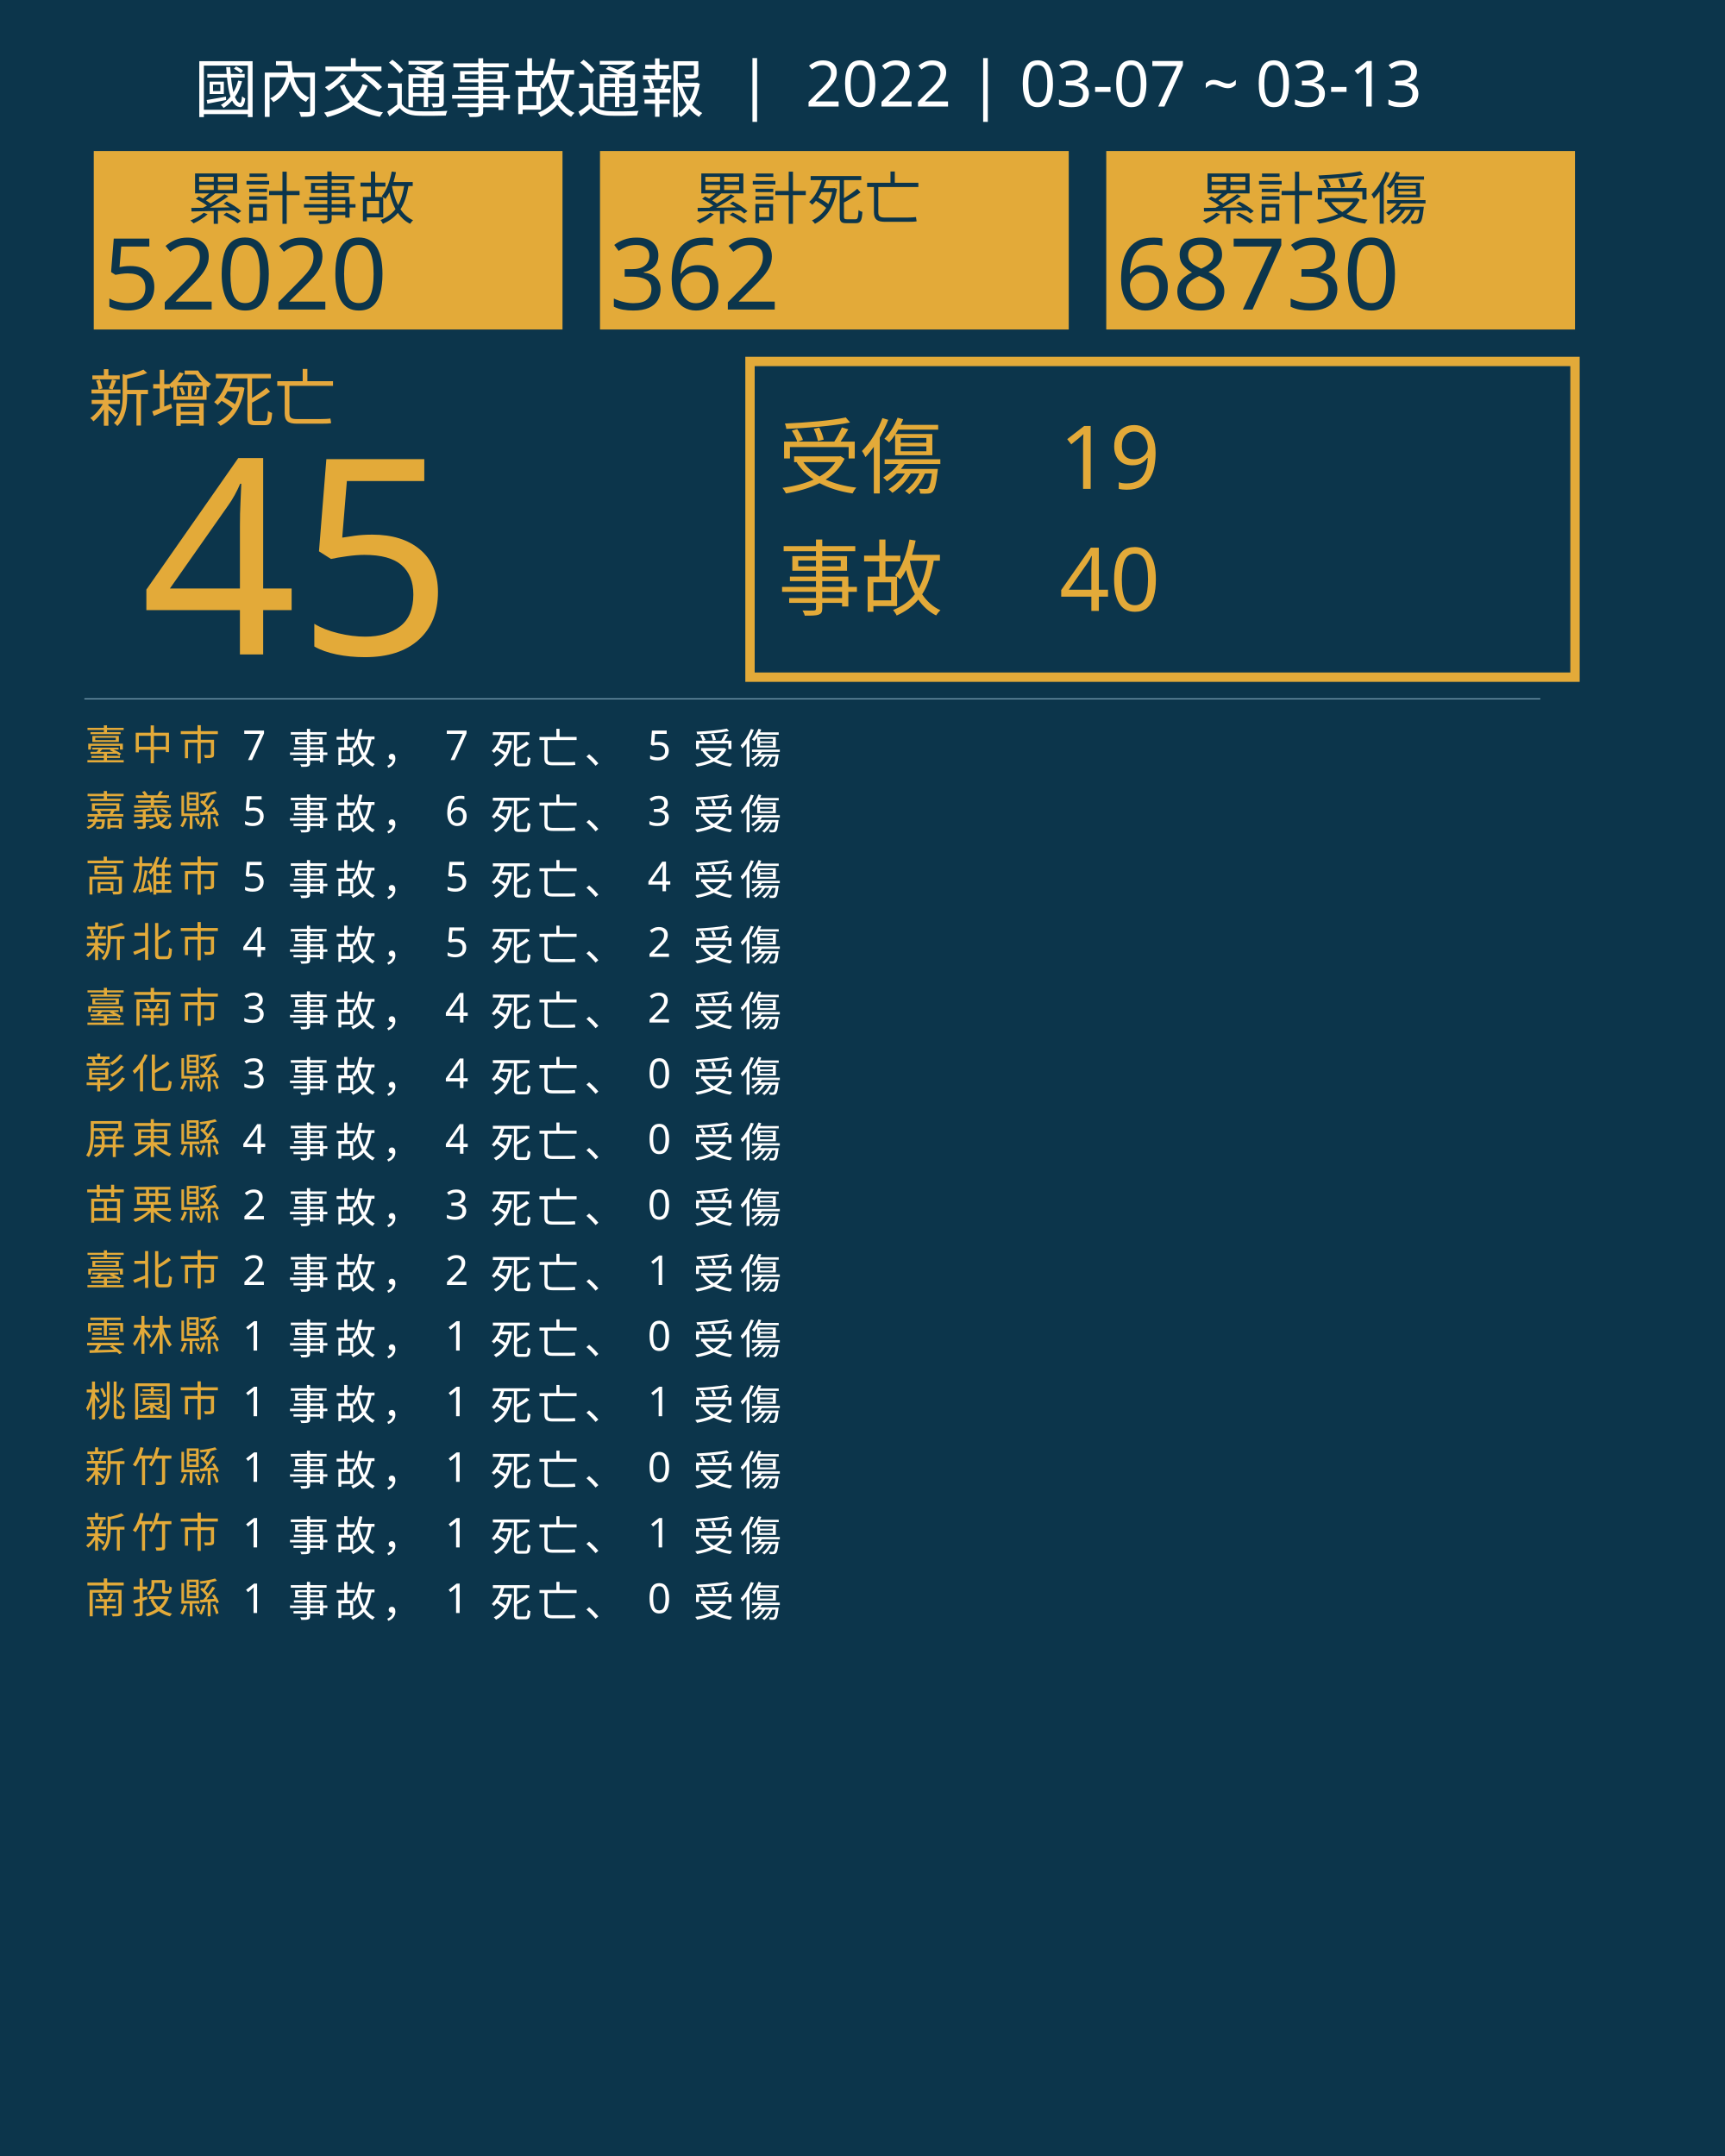
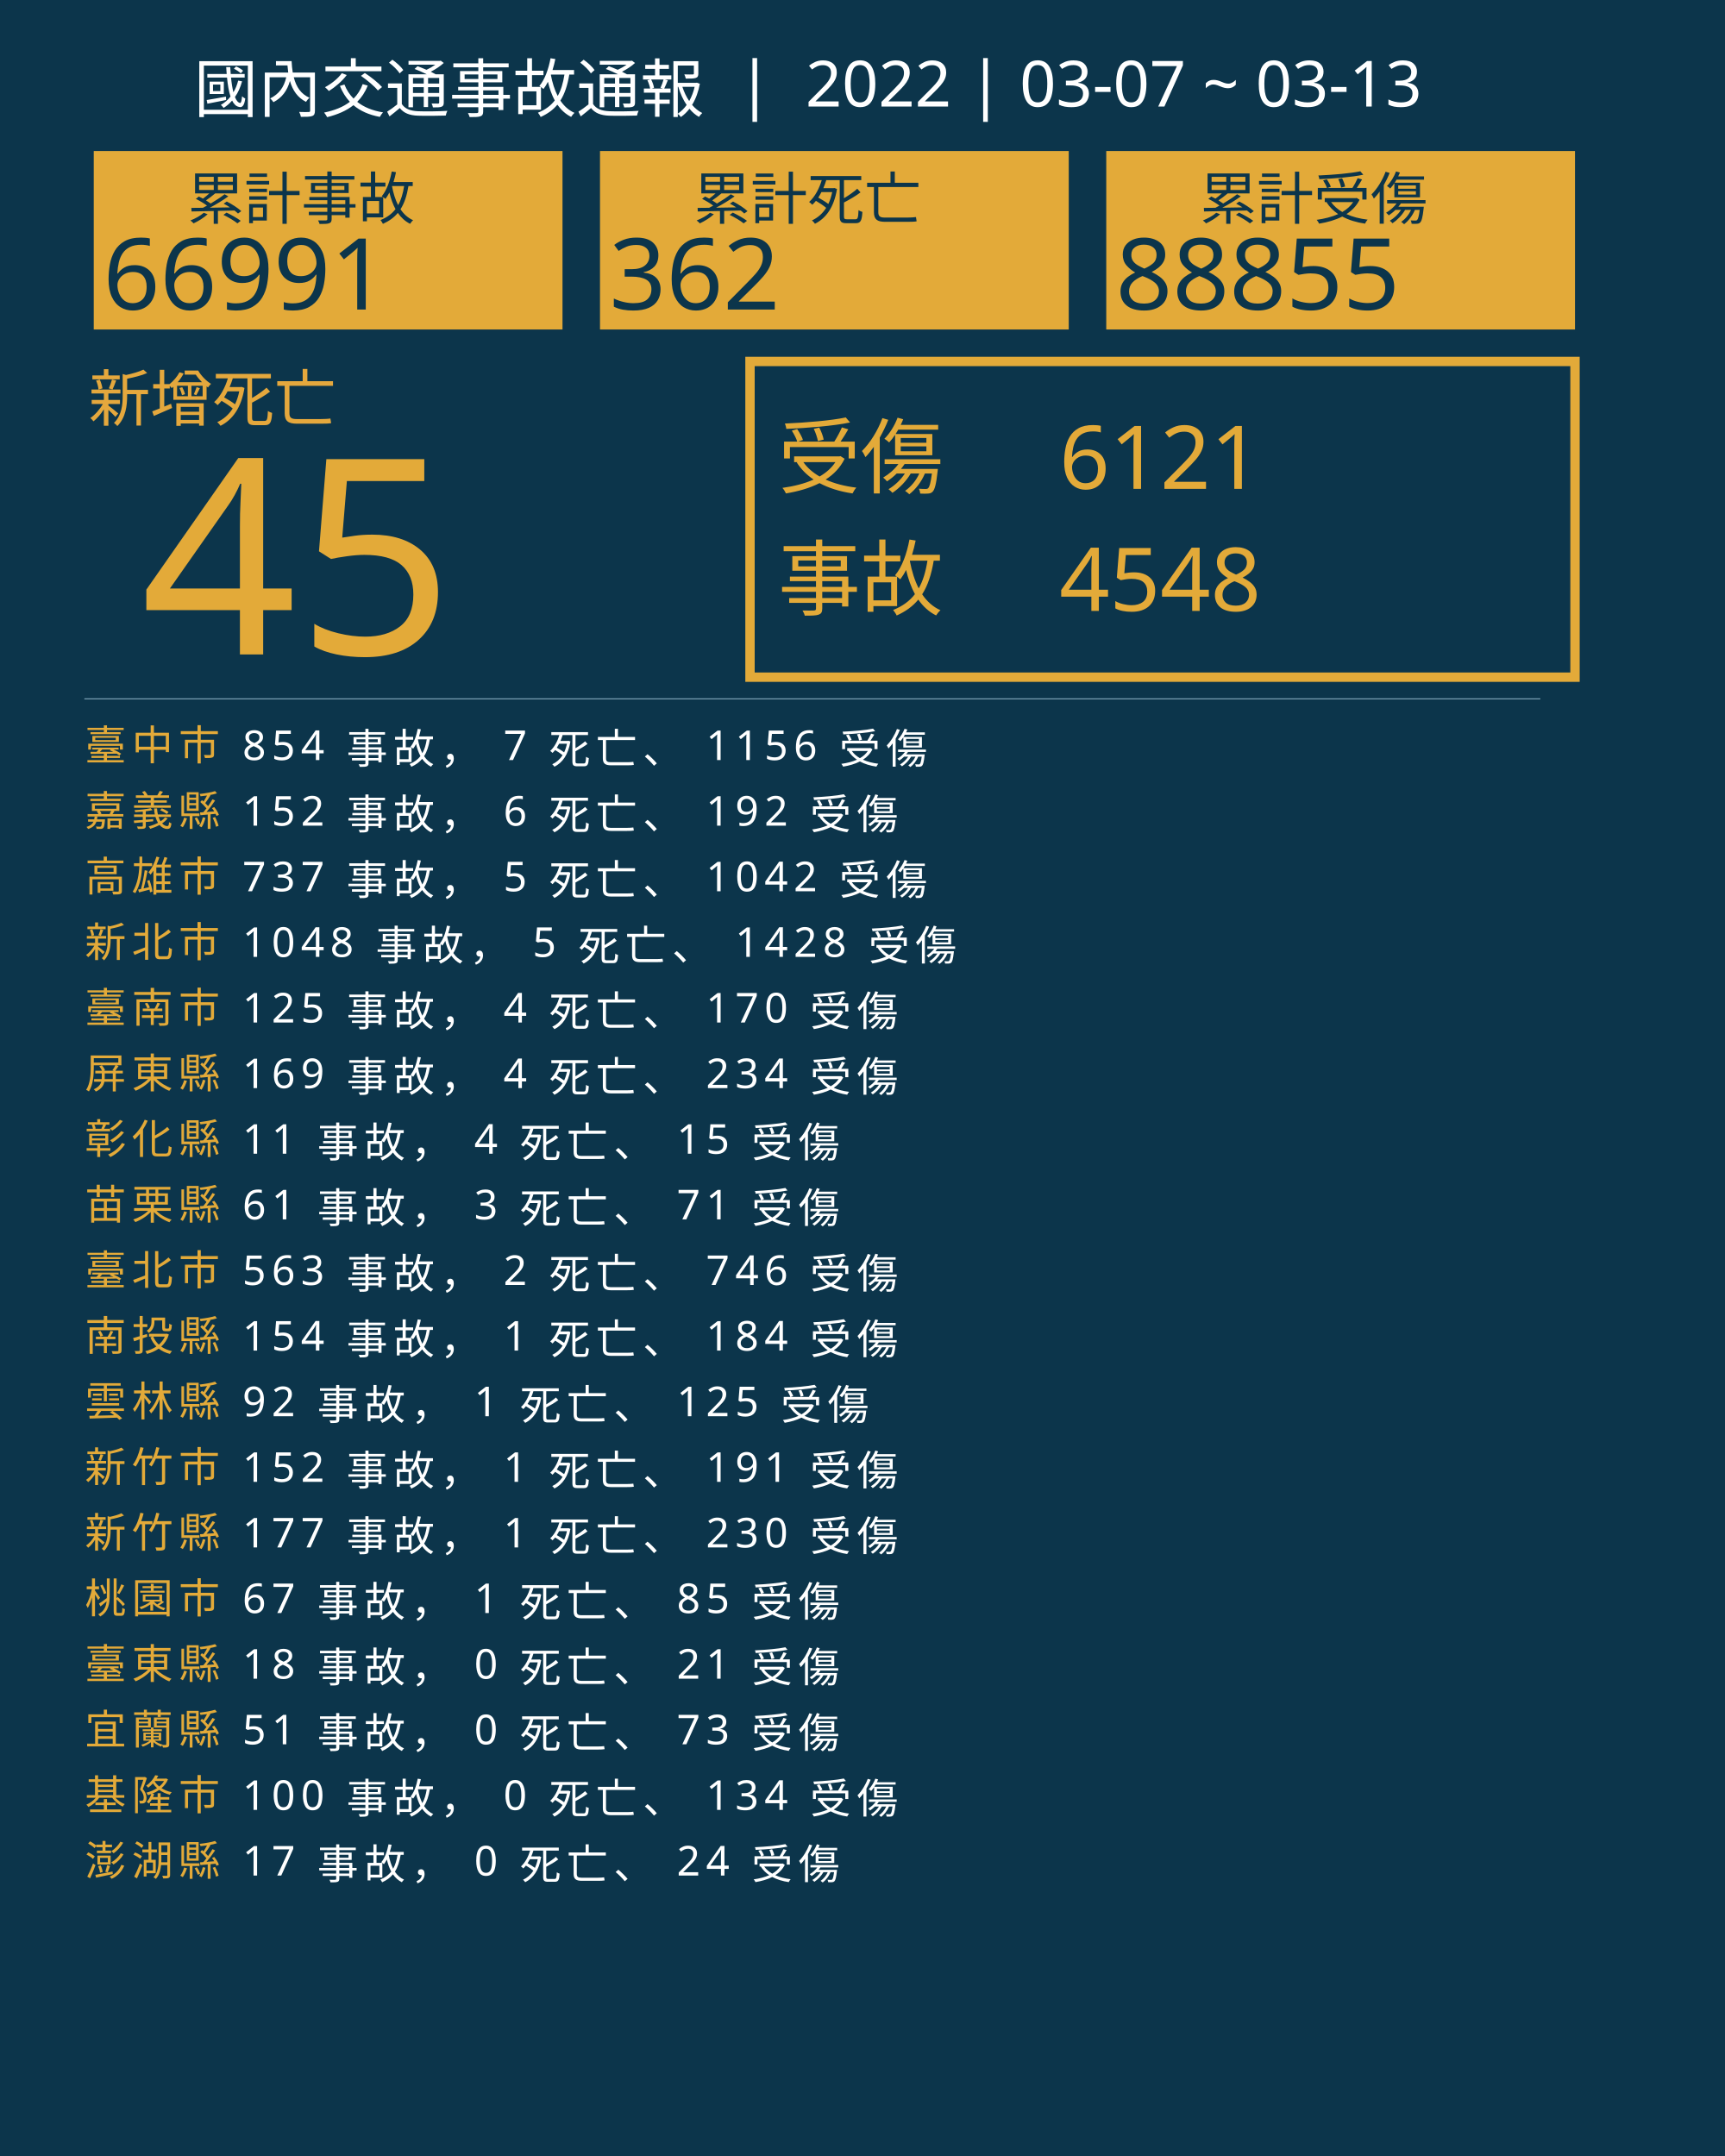
<svg xmlns="http://www.w3.org/2000/svg" version="1.1" id="圖層_1" x="0px" y="0px" viewBox="0 0 1840 2300" style="enable-background:new 0 0 1840 2300;" xml:space="preserve">
  <style type="text/css">
	.st0{fill:#0C354B;}
	.st1{fill:#E5A83D;}
	.st2{font-family:'NotoSansCJKtc-Bold-B5pc-H';}
	.st3{font-size:66px;}
	.st4{fill:#E3AA39;}
	.st5{font-family:'Arial-BoldMT';}
	.st6{font-size:291.776px;}
	.st7{fill:none;stroke:#E3AA39;stroke-miterlimit:10;stroke-width:10;}
	.st8{font-family:'NotoSansCJKtc-Light-B5pc-H';}
	.st9{font-size:88px;}
	.st10{font-family:'NotoSansCJKtc-Medium-B5pc-H';}
	.st11{font-size:94px;}
	.st12{fill:none;stroke:#8AAFC1;stroke-miterlimit:10;}
	.st13{font-size:60.649px;}
	.st14{font-size:106px;}
	.st15{fill:none;}
	.st16{font-size:44px;}
	.st17{letter-spacing:6;}
	.st18{fill:#FFFFFF;}
	.st19{letter-spacing:1;}
	.st20{font-size:68px;}
</style>
  <rect class="st0" width="1840" height="2300" />
  <text transform="matrix(1 0 0 1 94.5001 449.017)" class="st1 st2 st3">新增死亡</text>
  <g>
    <text transform="matrix(1 0 0 1 150 698.1412)" class="st4 st5 st6">45</text>
  </g>
  <g>
    <rect x="800" y="385.6" class="st7" width="880" height="336.8" />
    <g>
      <text transform="matrix(1 0 0 1 830 519.593)" class="st4 st8 st9">受傷</text>
-       <text transform="matrix(1 0 0 1 1130 521.5084)" class="st4 st10 st11">19</text>
-       <text transform="matrix(1 0 0 1 1130 651.7274)" class="st4 st10 st11">40</text>
+       <text transform="matrix(1 0 0 1 1130 521.5084)" class="st4 st10 st11">6121</text>
+       <text transform="matrix(1 0 0 1 1130 651.7274)" class="st4 st10 st11">4548</text>
      <text transform="matrix(1 0 0 1 830 649.4965)" class="st4 st8 st9">事故</text>
    </g>
  </g>
  <line class="st12" x1="90" y1="745.5" x2="1643" y2="745.5" />
  <g>
    <g>
      <rect x="100" y="161.1" class="st4" width="500" height="190.4" />
      <g>
        <text transform="matrix(1 0 0 1 200 233.9079)" class="st0 st10 st13">累計事故</text>
        <g>
-           <text transform="matrix(1 0 0 1 110 330.2121)" class="st0 st5 st14">52020</text>
+           <text transform="matrix(1 0 0 1 110 330.2121)" class="st0 st5 st14">66991</text>
        </g>
      </g>
    </g>
    <g>
      <rect x="640" y="161.1" class="st4" width="500" height="190.4" />
      <g>
        <text transform="matrix(1 0 0 1 740 233.908)" class="st0 st10 st13">累計死亡</text>
        <g>
          <text transform="matrix(1 0 0 1 650 330.2122)" class="st0 st5 st14">362</text>
        </g>
      </g>
    </g>
    <g>
      <rect x="1180" y="161.1" class="st4" width="500" height="190.4" />
      <g>
        <text transform="matrix(1 0 0 1 1280 233.908)" class="st0 st10 st13">累計受傷</text>
        <g>
-           <text transform="matrix(1 0 0 1 1190 330.2122)" class="st0 st5 st14">68730</text>
+           <text transform="matrix(1 0 0 1 1190 330.2122)" class="st0 st5 st14">88855</text>
        </g>
      </g>
    </g>
  </g>
  <rect x="90.6" y="772.1" class="st15" width="1141.8" height="314.8" />
  <text transform="matrix(1 0 0 1 90.5591 810.7965)">
    <tspan x="0" y="0" class="st4 st10 st16 st17">臺中市</tspan>
-     <tspan x="150.6" y="0" class="st18 st10 st16 st17"> 7 事故， 7 死亡、 5 受傷</tspan>
+     <tspan x="150.6" y="0" class="st18 st10 st16 st17"> 854 事故， 7 死亡、 1156 受傷</tspan>
    <tspan x="0" y="70" class="st4 st10 st16 st17">嘉義縣</tspan>
-     <tspan x="150.6" y="70" class="st18 st10 st16 st17"> 5 事故， 6 死亡、 3 受傷</tspan>
+     <tspan x="150.6" y="70" class="st18 st10 st16 st17"> 152 事故， 6 死亡、 192 受傷</tspan>
    <tspan x="0" y="140" class="st4 st10 st16 st17">高雄市</tspan>
-     <tspan x="150.6" y="140" class="st18 st10 st16 st17"> 5 事故， 5 死亡、 4 受傷</tspan>
+     <tspan x="150.6" y="140" class="st18 st10 st16 st17"> 737 事故， 5 死亡、 1042 受傷</tspan>
    <tspan x="0" y="210" class="st4 st10 st16 st17">新北市</tspan>
-     <tspan x="150.6" y="210" class="st18 st10 st16 st17"> 4 事故， 5 死亡、 2 受傷</tspan>
+     <tspan x="150.6" y="210" class="st18 st10 st16 st17"> 1048 事故， 5 死亡、 1428 受傷</tspan>
    <tspan x="0" y="280" class="st4 st10 st16 st17">臺南市</tspan>
-     <tspan x="150.6" y="280" class="st18 st10 st16 st17"> 3 事故， 4 死亡、 2 受傷</tspan>
-     <tspan x="0" y="350" class="st4 st10 st16 st17">彰化縣</tspan>
-     <tspan x="150.6" y="350" class="st18 st10 st16 st17"> 3 事故， 4 死亡、 0 受傷</tspan>
-     <tspan x="0" y="420" class="st4 st10 st16 st17">屏東縣</tspan>
-     <tspan x="150.6" y="420" class="st18 st10 st16 st17"> 4 事故， 4 死亡、 0 受傷</tspan>
+     <tspan x="150.6" y="280" class="st18 st10 st16 st17"> 125 事故， 4 死亡、 170 受傷</tspan>
+     <tspan x="0" y="350" class="st4 st10 st16 st17">屏東縣</tspan>
+     <tspan x="150.6" y="350" class="st18 st10 st16 st17"> 169 事故， 4 死亡、 234 受傷</tspan>
+     <tspan x="0" y="420" class="st4 st10 st16 st17">彰化縣</tspan>
+     <tspan x="150.6" y="420" class="st18 st10 st16 st17"> 11 事故， 4 死亡、 15 受傷</tspan>
    <tspan x="0" y="490" class="st4 st10 st16 st17">苗栗縣</tspan>
-     <tspan x="150.6" y="490" class="st18 st10 st16 st17"> 2 事故， 3 死亡、 0 受傷</tspan>
+     <tspan x="150.6" y="490" class="st18 st10 st16 st17"> 61 事故， 3 死亡、 71 受傷</tspan>
    <tspan x="0" y="560" class="st4 st10 st16 st17">臺北市</tspan>
-     <tspan x="150.6" y="560" class="st18 st10 st16 st17"> 2 事故， 2 死亡、 1 受傷</tspan>
-     <tspan x="0" y="630" class="st4 st10 st16 st17">雲林縣</tspan>
-     <tspan x="150.6" y="630" class="st18 st10 st16 st17"> 1 事故， 1 死亡、 0 受傷</tspan>
-     <tspan x="0" y="700" class="st4 st10 st16 st17">桃園市</tspan>
-     <tspan x="150.6" y="700" class="st18 st10 st16 st17"> 1 事故， 1 死亡、 1 受傷</tspan>
-     <tspan x="0" y="770" class="st4 st10 st16 st17">新竹縣</tspan>
-     <tspan x="150.6" y="770" class="st18 st10 st16 st17"> 1 事故， 1 死亡、 0 受傷</tspan>
-     <tspan x="0" y="840" class="st4 st10 st16 st17">新竹市</tspan>
-     <tspan x="150.6" y="840" class="st18 st10 st16 st17"> 1 事故， 1 死亡、 1 受傷</tspan>
-     <tspan x="0" y="910" class="st4 st10 st16 st17">南投縣</tspan>
-     <tspan x="150.6" y="910" class="st18 st10 st16 st17"> 1 事故， 1 死亡、 0 受傷</tspan>
+     <tspan x="150.6" y="560" class="st18 st10 st16 st17"> 563 事故， 2 死亡、 746 受傷</tspan>
+     <tspan x="0" y="630" class="st4 st10 st16 st17">南投縣</tspan>
+     <tspan x="150.6" y="630" class="st18 st10 st16 st17"> 154 事故， 1 死亡、 184 受傷</tspan>
+     <tspan x="0" y="700" class="st4 st10 st16 st17">雲林縣</tspan>
+     <tspan x="150.6" y="700" class="st18 st10 st16 st17"> 92 事故， 1 死亡、 125 受傷</tspan>
+     <tspan x="0" y="770" class="st4 st10 st16 st17">新竹市</tspan>
+     <tspan x="150.6" y="770" class="st18 st10 st16 st17"> 152 事故， 1 死亡、 191 受傷</tspan>
+     <tspan x="0" y="840" class="st4 st10 st16 st17">新竹縣</tspan>
+     <tspan x="150.6" y="840" class="st18 st10 st16 st17"> 177 事故， 1 死亡、 230 受傷</tspan>
+     <tspan x="0" y="910" class="st4 st10 st16 st17">桃園市</tspan>
+     <tspan x="150.6" y="910" class="st18 st10 st16 st17"> 67 事故， 1 死亡、 85 受傷</tspan>
+     <tspan x="0" y="980" class="st4 st10 st16 st17">臺東縣</tspan>
+     <tspan x="150.6" y="980" class="st18 st10 st16 st17"> 18 事故， 0 死亡、 21 受傷</tspan>
+     <tspan x="0" y="1050" class="st4 st10 st16 st17">宜蘭縣</tspan>
+     <tspan x="150.6" y="1050" class="st18 st10 st16 st17"> 51 事故， 0 死亡、 73 受傷</tspan>
+     <tspan x="0" y="1120" class="st4 st10 st16 st17">基隆市</tspan>
+     <tspan x="150.6" y="1120" class="st18 st10 st16 st17"> 100 事故， 0 死亡、 134 受傷</tspan>
+     <tspan x="0" y="1190" class="st4 st10 st16 st17">澎湖縣</tspan>
+     <tspan x="150.6" y="1190" class="st18 st10 st16 st17"> 17 事故， 0 死亡、 24 受傷</tspan>
  </text>
  <text transform="matrix(1 0 0 1 207 119.2712)" class="st18 st8 st20">國內交通事故通報  |  2022 | 03-07 ~ 03-13</text>
</svg>
